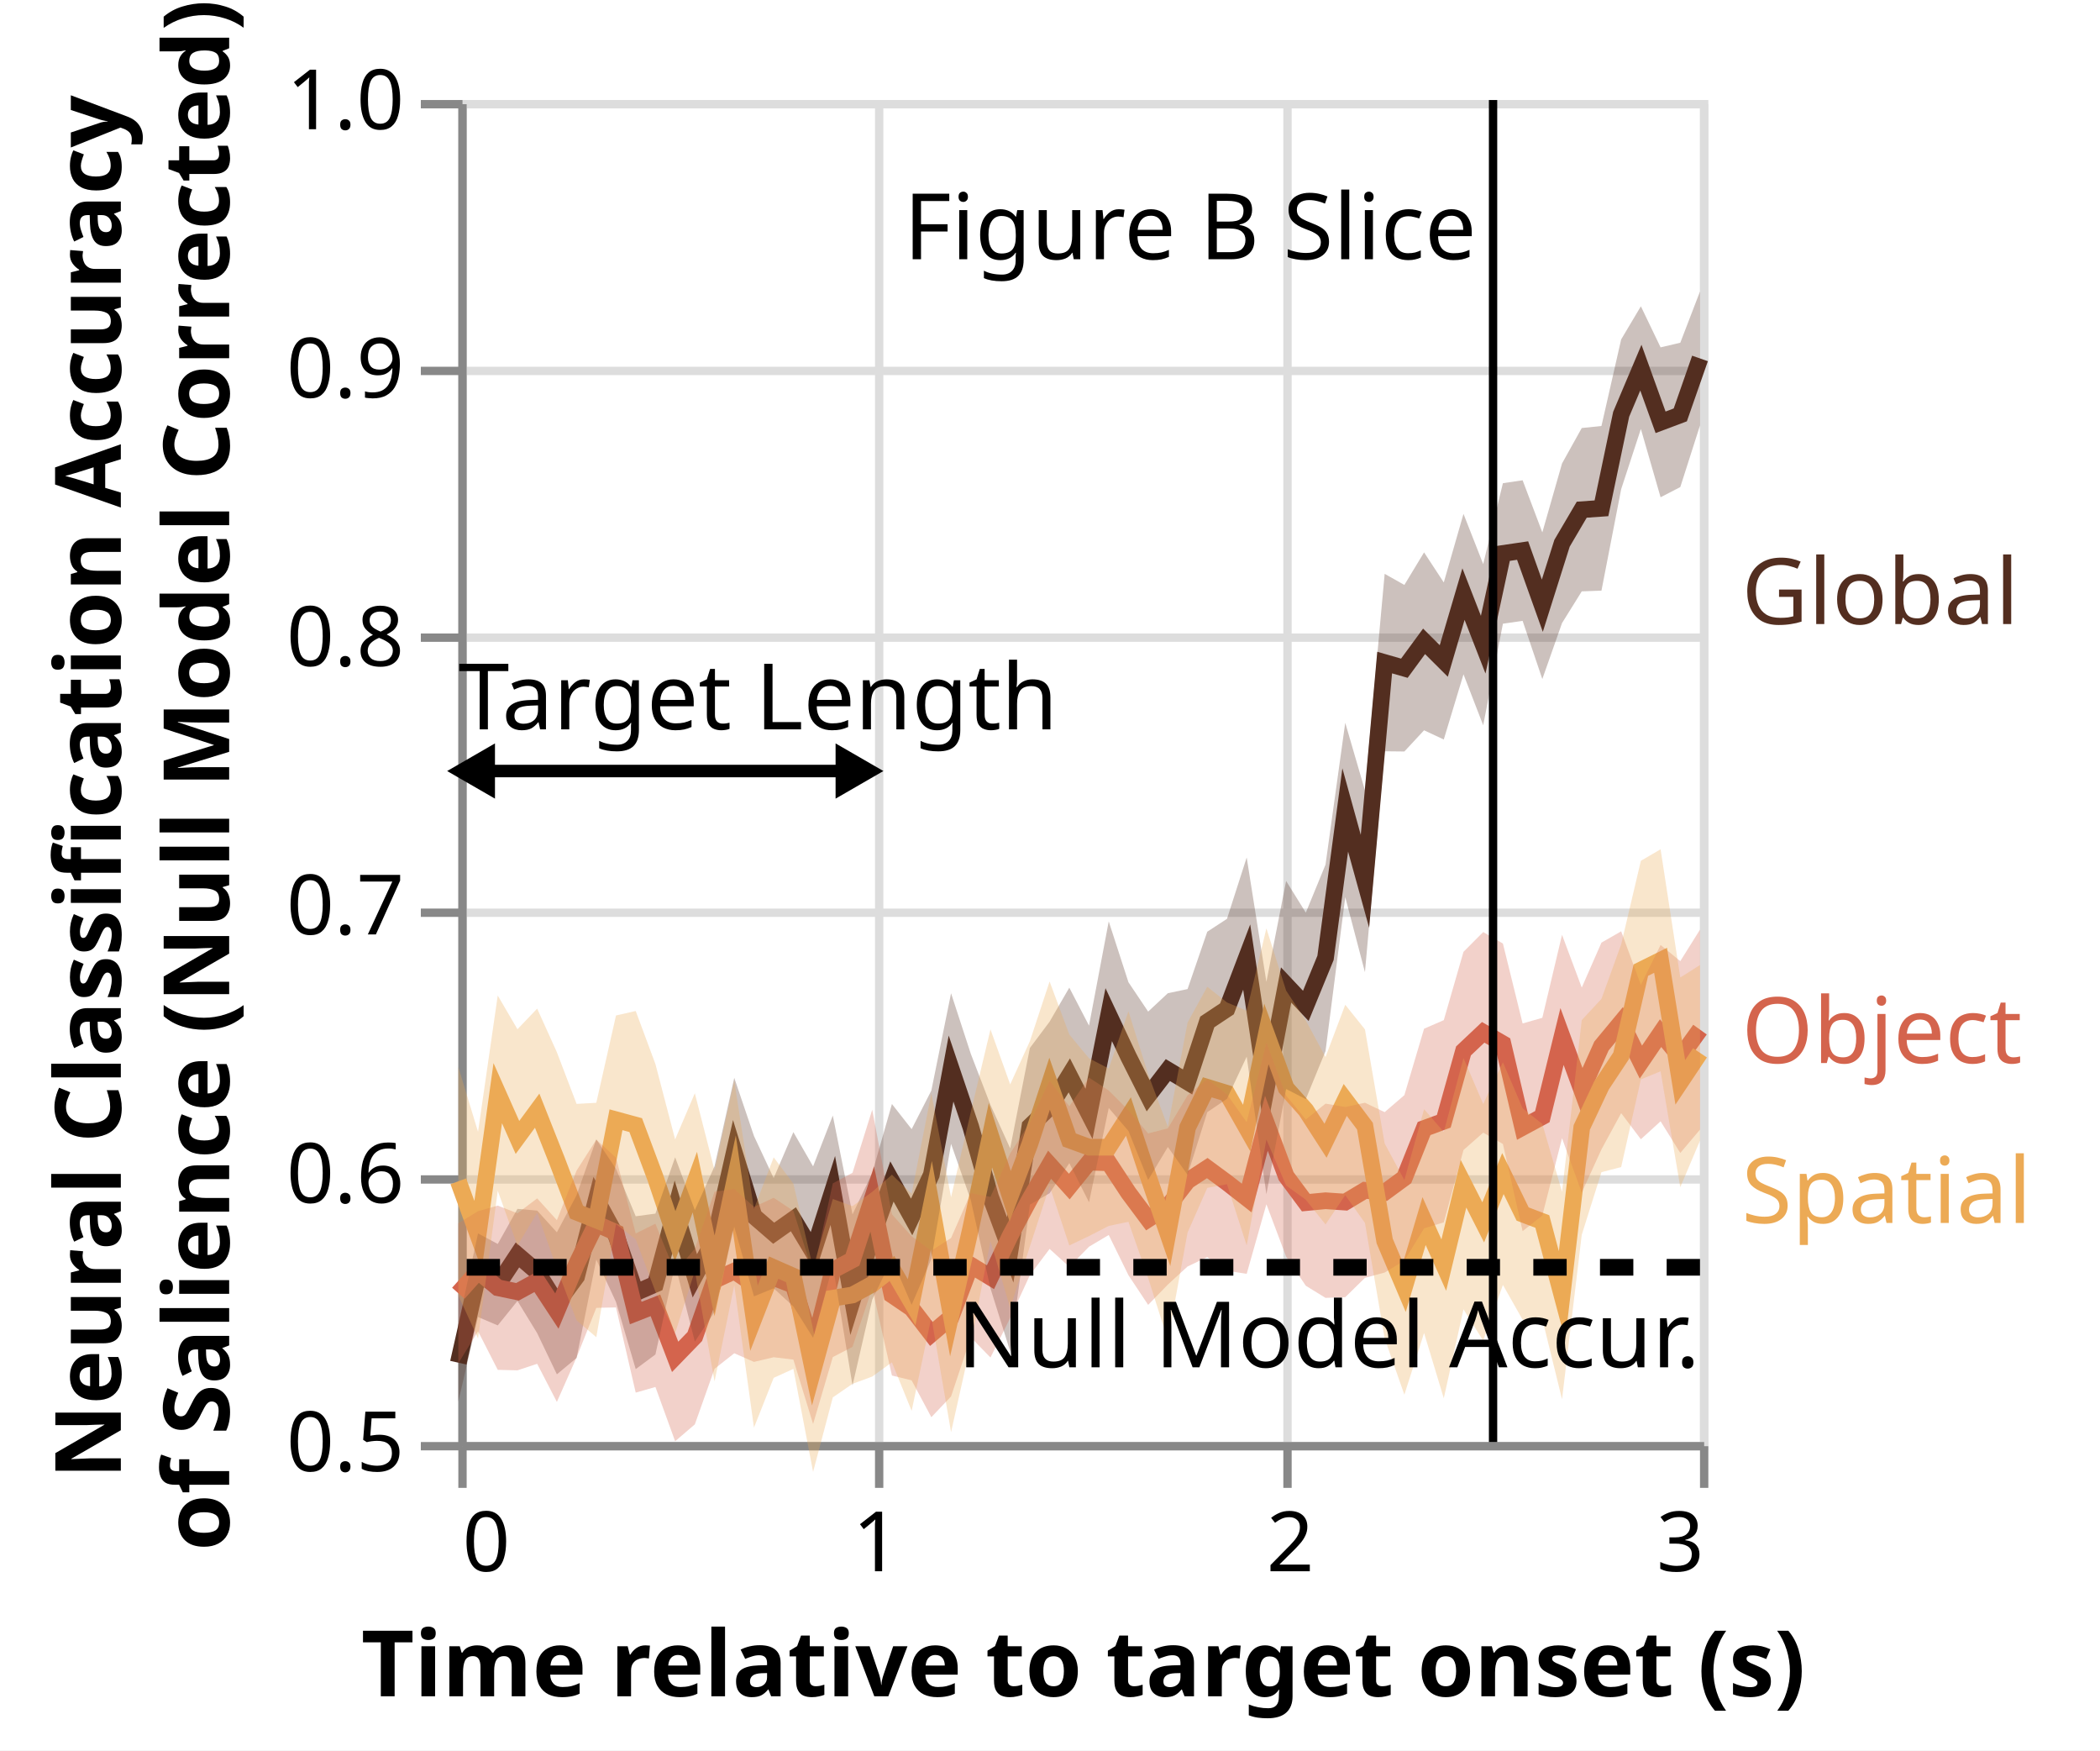
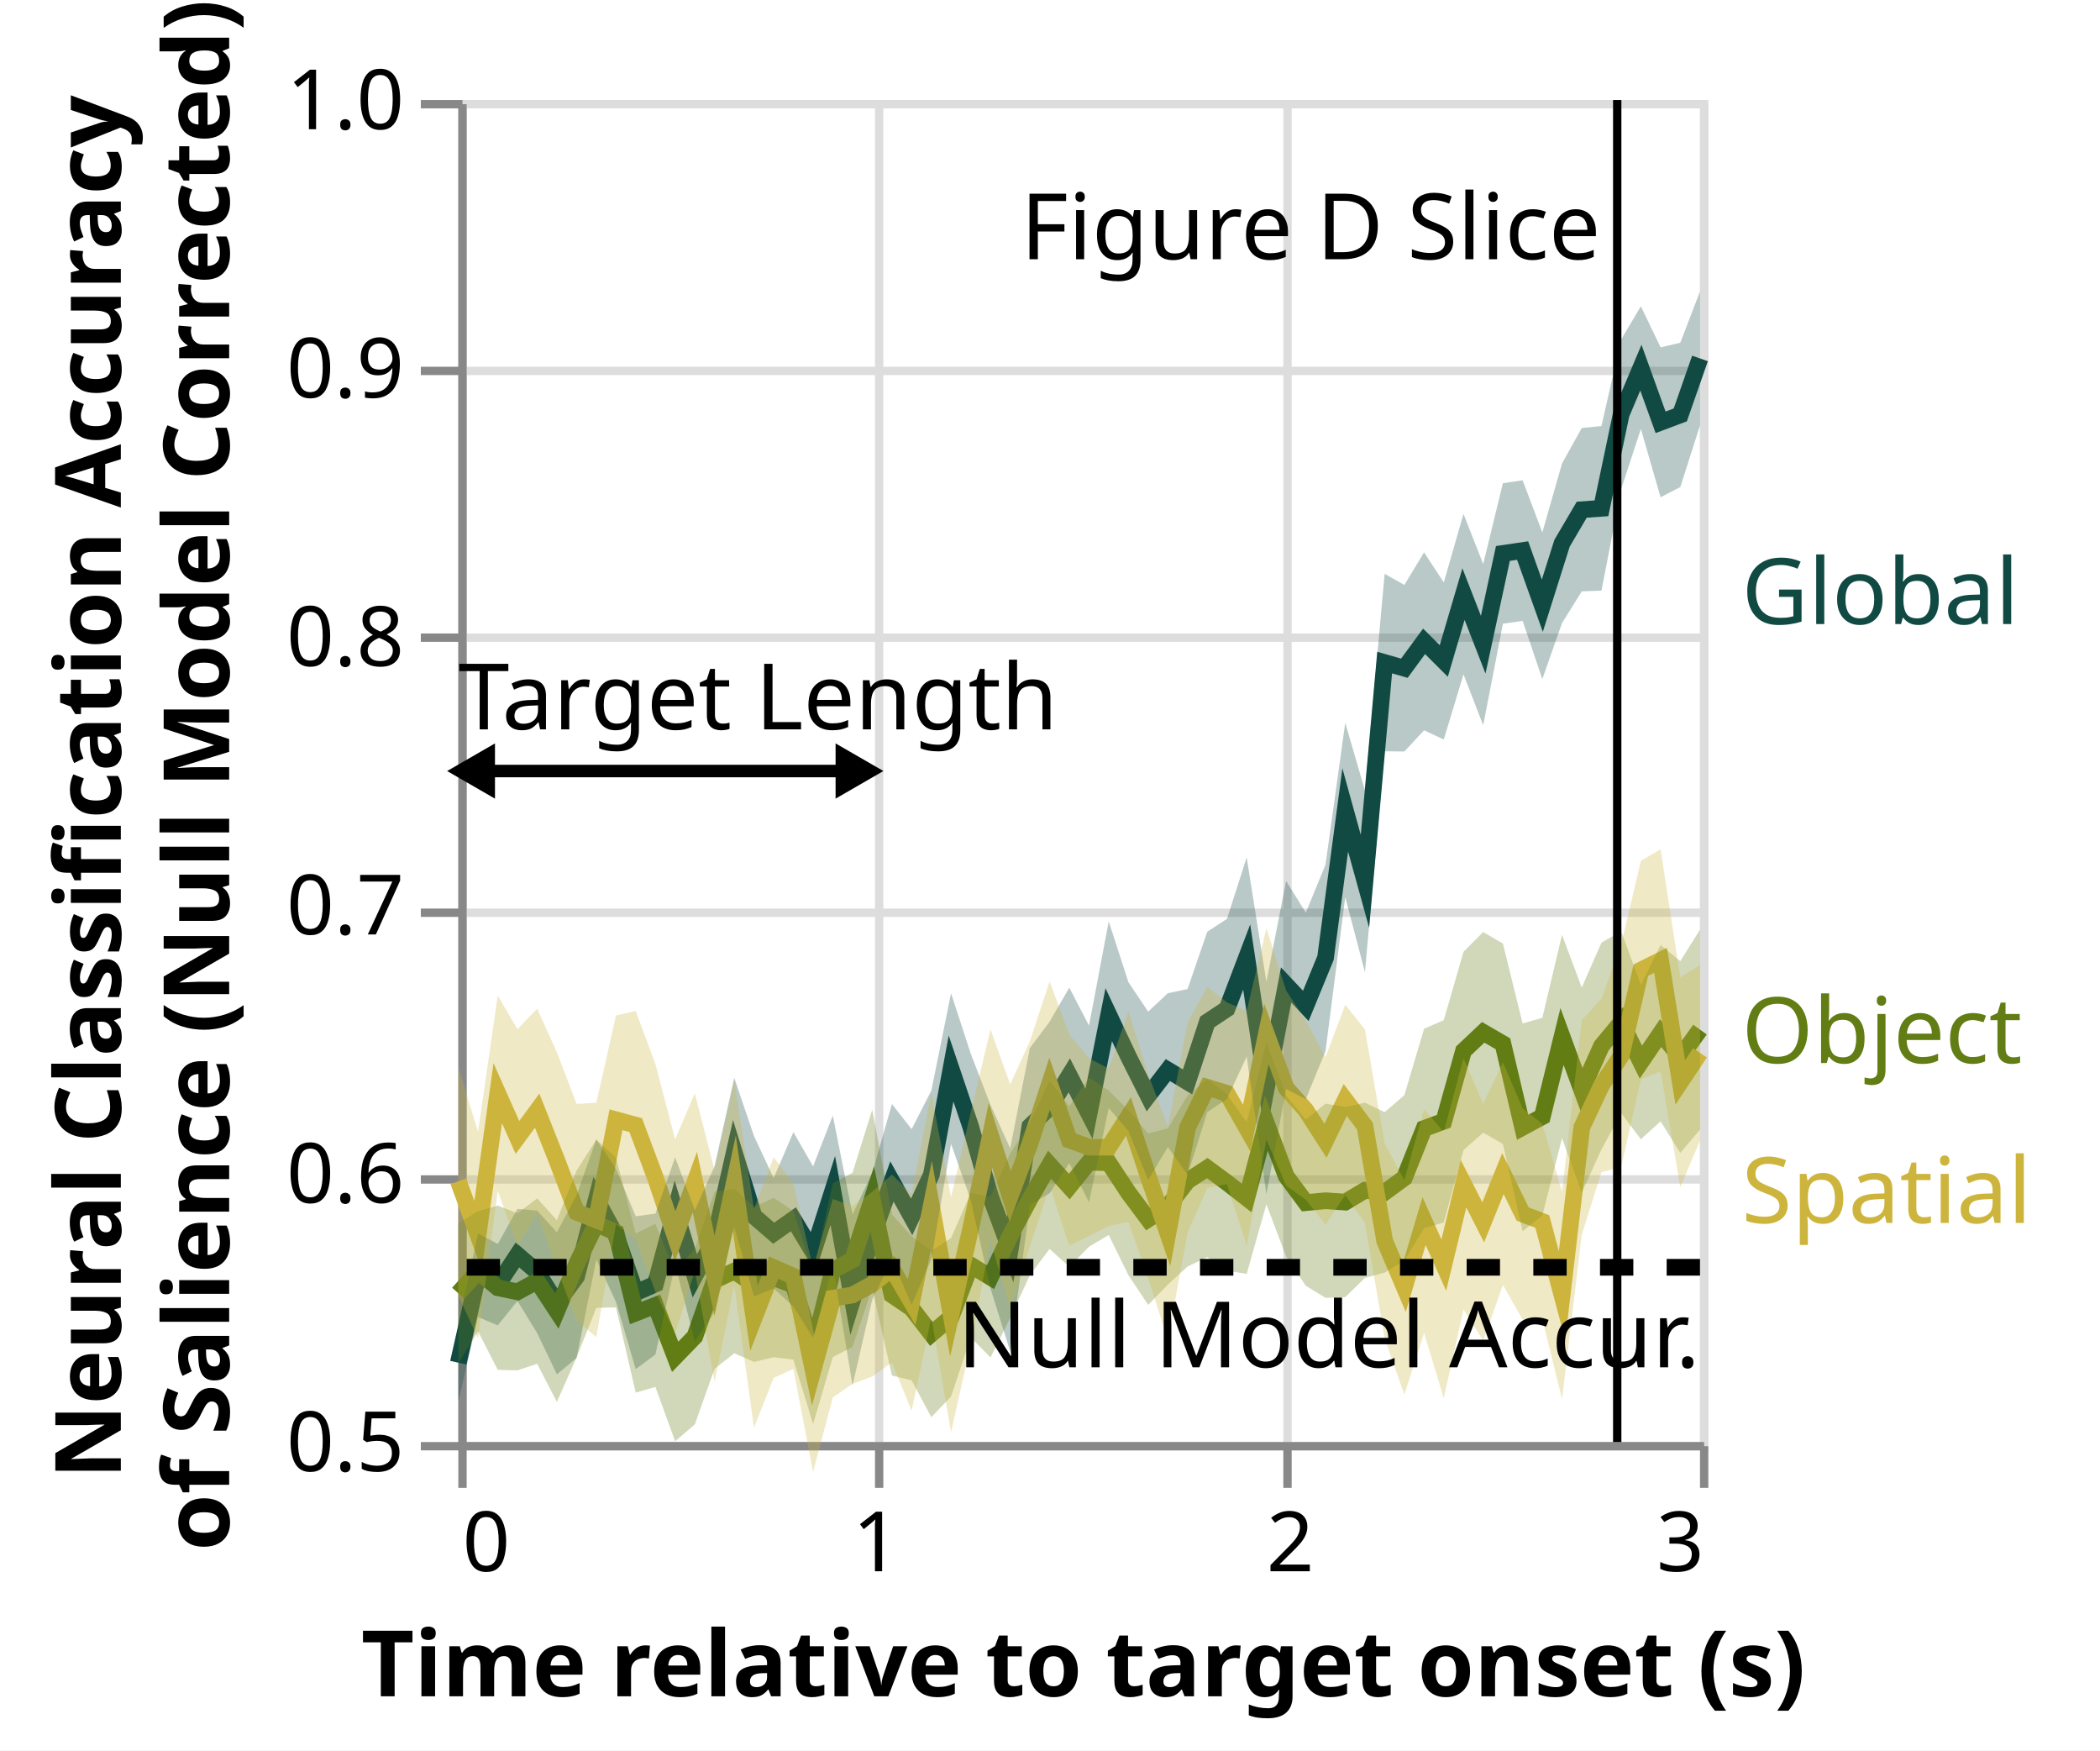
<svg xmlns="http://www.w3.org/2000/svg" class="marks" width="252" height="210" viewBox="0 0 252 210" version="1.1">
  <rect width="252" height="210" fill="white" />
  <g fill="none" stroke-miterlimit="10" transform="translate(55,12)">
    <g class="mark-group role-frame root" role="graphics-object" aria-roledescription="group mark container">
      <g transform="translate(0,0)">
        <path class="background" aria-hidden="true" d="M0.5,0.5h149v161h-149Z" stroke="#ddd" />
        <g>
          <g class="mark-group role-axis" aria-hidden="true">
            <g transform="translate(0.5,161.5)">
              <path class="background" aria-hidden="true" d="M0,0h0v0h0Z" pointer-events="none" />
              <g>
                <g class="mark-rule role-axis-grid" pointer-events="none">
                  <line transform="translate(0,-161)" x2="0" y2="161" stroke="#ddd" stroke-width="1" opacity="1" />
                  <line transform="translate(50,-161)" x2="0" y2="161" stroke="#ddd" stroke-width="1" opacity="1" />
                  <line transform="translate(99,-161)" x2="0" y2="161" stroke="#ddd" stroke-width="1" opacity="1" />
                  <line transform="translate(149,-161)" x2="0" y2="161" stroke="#ddd" stroke-width="1" opacity="1" />
                </g>
              </g>
              <path class="foreground" aria-hidden="true" d="" pointer-events="none" display="none" />
            </g>
          </g>
          <g class="mark-group role-axis" aria-hidden="true">
            <g transform="translate(0.5,0.5)">
              <path class="background" aria-hidden="true" d="M0,0h0v0h0Z" pointer-events="none" />
              <g>
                <g class="mark-rule role-axis-grid" pointer-events="none">
                  <line transform="translate(0,161)" x2="149" y2="0" stroke="#ddd" stroke-width="1" opacity="1" />
                  <line transform="translate(0,129)" x2="149" y2="0" stroke="#ddd" stroke-width="1" opacity="1" />
                  <line transform="translate(0,97)" x2="149" y2="0" stroke="#ddd" stroke-width="1" opacity="1" />
                  <line transform="translate(0,64)" x2="149" y2="0" stroke="#ddd" stroke-width="1" opacity="1" />
                  <line transform="translate(0,32)" x2="149" y2="0" stroke="#ddd" stroke-width="1" opacity="1" />
                  <line transform="translate(0,0)" x2="149" y2="0" stroke="#ddd" stroke-width="1" opacity="1" />
                </g>
              </g>
              <path class="foreground" aria-hidden="true" d="" pointer-events="none" display="none" />
            </g>
          </g>
          <g class="mark-group role-axis" role="graphics-symbol" aria-roledescription="axis" aria-label="X-axis titled 'Time relative to target onset (s)' for a linear scale with values from 0.0 to 3.0">
            <g transform="translate(0.5,161.5)">
              <path class="background" aria-hidden="true" d="M0,0h0v0h0Z" pointer-events="none" />
              <g>
                <g class="mark-rule role-axis-tick" pointer-events="none">
                  <line transform="translate(0,0)" x2="0" y2="5" stroke="#888" stroke-width="1" opacity="1" />
                  <line transform="translate(50,0)" x2="0" y2="5" stroke="#888" stroke-width="1" opacity="1" />
                  <line transform="translate(99,0)" x2="0" y2="5" stroke="#888" stroke-width="1" opacity="1" />
                  <line transform="translate(149,0)" x2="0" y2="5" stroke="#888" stroke-width="1" opacity="1" />
                </g>
                <g class="mark-text role-axis-label" pointer-events="none">
                  <text text-anchor="start" transform="translate(0,15)" font-family="sans-serif" font-size="10px" fill="#000" opacity="1">0</text>
                  <text text-anchor="middle" transform="translate(49.66667,15)" font-family="sans-serif" font-size="10px" fill="#000" opacity="1">1</text>
                  <text text-anchor="middle" transform="translate(99.33333,15)" font-family="sans-serif" font-size="10px" fill="#000" opacity="1">2</text>
                  <text text-anchor="end" transform="translate(149,15)" font-family="sans-serif" font-size="10px" fill="#000" opacity="1">3</text>
                </g>
                <g class="mark-rule role-axis-domain" pointer-events="none">
                  <line transform="translate(0,0)" x2="149" y2="0" stroke="#888" stroke-width="1" opacity="1" />
                </g>
                <g class="mark-text role-axis-title" pointer-events="none">
                  <text text-anchor="middle" transform="translate(74.5,30)" font-family="sans-serif" font-size="11px" font-weight="bold" fill="#000" opacity="1">Time relative to target onset (s)</text>
                </g>
              </g>
              <path class="foreground" aria-hidden="true" d="" pointer-events="none" display="none" />
            </g>
          </g>
          <g class="mark-group role-axis" role="graphics-symbol" aria-roledescription="axis" aria-label="Y-axis titled 'Neural Classification Accuracy of Salience (Null Model Corrected)' for a linear scale with values from 0.5 to 1.0">
            <g transform="translate(0.5,0.5)">
              <path class="background" aria-hidden="true" d="M0,0h0v0h0Z" pointer-events="none" />
              <g>
                <g class="mark-rule role-axis-tick" pointer-events="none">
                  <line transform="translate(0,161)" x2="-5" y2="0" stroke="#888" stroke-width="1" opacity="1" />
                  <line transform="translate(0,129)" x2="-5" y2="0" stroke="#888" stroke-width="1" opacity="1" />
                  <line transform="translate(0,97)" x2="-5" y2="0" stroke="#888" stroke-width="1" opacity="1" />
                  <line transform="translate(0,64)" x2="-5" y2="0" stroke="#888" stroke-width="1" opacity="1" />
                  <line transform="translate(0,32)" x2="-5" y2="0" stroke="#888" stroke-width="1" opacity="1" />
                  <line transform="translate(0,0)" x2="-5" y2="0" stroke="#888" stroke-width="1" opacity="1" />
                </g>
                <g class="mark-text role-axis-label" pointer-events="none">
                  <text text-anchor="end" transform="translate(-7,164)" font-family="sans-serif" font-size="10px" fill="#000" opacity="1">0.5</text>
                  <text text-anchor="end" transform="translate(-7,131.8)" font-family="sans-serif" font-size="10px" fill="#000" opacity="1">0.6</text>
                  <text text-anchor="end" transform="translate(-7,99.6)" font-family="sans-serif" font-size="10px" fill="#000" opacity="1">0.7</text>
                  <text text-anchor="end" transform="translate(-7,67.4)" font-family="sans-serif" font-size="10px" fill="#000" opacity="1">0.8</text>
                  <text text-anchor="end" transform="translate(-7,35.2)" font-family="sans-serif" font-size="10px" fill="#000" opacity="1">0.9</text>
                  <text text-anchor="end" transform="translate(-7,3)" font-family="sans-serif" font-size="10px" fill="#000" opacity="1">1.0</text>
                </g>
                <g class="mark-rule role-axis-domain" pointer-events="none">
                  <line transform="translate(0,161)" x2="0" y2="-161" stroke="#888" stroke-width="1" opacity="1" />
                </g>
                <g class="mark-text role-axis-title" pointer-events="none">
                  <text text-anchor="middle" transform="translate(-39,80.5) rotate(-90) translate(0,-2)" font-family="sans-serif" font-size="11px" font-weight="bold" fill="#000" opacity="1">
                    <tspan>Neural Classification Accuracy</tspan>
                    <tspan x="0" dy="13">of Salience (Null Model Corrected)</tspan>
                  </text>
                </g>
              </g>
              <path class="foreground" aria-hidden="true" d="" pointer-events="none" display="none" />
            </g>
          </g>
          <g class="mark-group role-scope layer_0_layer_0_pathgroup" role="graphics-object" aria-roledescription="group mark container">
            <g transform="translate(0,0)">
              <path class="background" aria-hidden="true" d="M0,0h149v161h-149Z" />
              <g>
                <g class="mark-line role-mark layer_0_layer_0_marks" role="graphics-object" aria-roledescription="line mark container">
-                   <path aria-label="condition: global; Time relative to target onset (s): 0; Neural Classification Accuracy, of Salience (Null Model Corrected): 0.529560596248" role="graphics-symbol" aria-roledescription="line mark" d="M0,151.481L2.365,140.99L4.73,142.124L7.095,138.553L9.46,140.587L11.825,144.361L14.19,141.152L16.556,131.898L18.921,136.216L21.286,143.084L23.651,142.048L26.016,133.261L28.381,141.063L30.746,136.656L33.111,126.239L35.476,133.904L37.841,135.949L40.206,134.276L42.571,138.215L44.937,130.821L47.302,143.953L49.667,136.326L52.032,129.743L54.397,134.001L56.762,128.937L59.127,116.194L61.492,123.188L63.857,131.564L66.222,137.944L68.587,123.122L70.952,120.862L73.317,117.013L75.683,121.638L78.048,109.73L80.413,114.76L82.778,119.46L85.143,116.377L87.508,117.8L89.873,110.6L92.238,109.029L94.603,102.82L96.968,118.533L99.333,106.166L101.698,108.678L104.063,102.913L106.429,85.17L108.794,93.729L111.159,67.487L113.524,68.166L115.889,64.941L118.254,67.298L120.619,59.273L122.984,65.344L125.349,54.398L127.714,54.05L130.079,60.667L132.444,53.175L134.81,49.148L137.175,48.982L139.54,37.702L141.905,32.104L144.27,38.664L146.635,37.775L149,31.002" stroke="#532E20" stroke-width="2" />
+                   <path aria-label="condition: global; Time relative to target onset (s): 0; Neural Classification Accuracy, of Salience (Null Model Corrected): 0.529560596248" role="graphics-symbol" aria-roledescription="line mark" d="M0,151.481L2.365,140.99L4.73,142.124L7.095,138.553L9.46,140.587L11.825,144.361L14.19,141.152L16.556,131.898L18.921,136.216L21.286,143.084L23.651,142.048L26.016,133.261L28.381,141.063L30.746,136.656L33.111,126.239L35.476,133.904L37.841,135.949L40.206,134.276L42.571,138.215L44.937,130.821L47.302,143.953L49.667,136.326L52.032,129.743L54.397,134.001L56.762,128.937L59.127,116.194L61.492,123.188L63.857,131.564L66.222,137.944L68.587,123.122L70.952,120.862L73.317,117.013L75.683,121.638L78.048,109.73L80.413,114.76L82.778,119.46L85.143,116.377L87.508,117.8L89.873,110.6L92.238,109.029L94.603,102.82L96.968,118.533L99.333,106.166L101.698,108.678L104.063,102.913L106.429,85.17L108.794,93.729L111.159,67.487L113.524,68.166L115.889,64.941L118.254,67.298L120.619,59.273L122.984,65.344L125.349,54.398L127.714,54.05L130.079,60.667L132.444,53.175L134.81,49.148L137.175,48.982L139.54,37.702L141.905,32.104L144.27,38.664L146.635,37.775L149,31.002" stroke="#114A43" stroke-width="2" />
                </g>
              </g>
              <path class="foreground" aria-hidden="true" d="" display="none" />
            </g>
            <g transform="translate(0,0)">
              <path class="background" aria-hidden="true" d="M0,0h149v161h-149Z" />
              <g>
                <g class="mark-line role-mark layer_0_layer_0_marks" role="graphics-object" aria-roledescription="line mark container">
-                   <path aria-label="condition: object; Time relative to target onset (s): 0; Neural Classification Accuracy, of Salience (Null Model Corrected): 0.555423064964" role="graphics-symbol" aria-roledescription="line mark" d="M0,143.154L2.365,140.507L4.73,142.488L7.095,142.979L9.46,141.692L11.825,145.288L14.19,139.641L16.556,134.814L18.921,135.874L21.286,145.525L23.651,144.602L26.016,150.78L28.381,148.342L30.746,141.593L33.111,140.491L35.476,142.089L37.841,141.262L40.206,142.19L42.571,149.804L44.937,140.39L47.302,139.14L49.667,131.838L52.032,143.353L54.397,144.958L56.762,148.03L59.127,146.028L61.492,139.787L63.857,141.224L66.222,136.244L68.587,131.831L70.952,127.733L73.317,130.351L75.683,127.425L78.048,127.495L80.413,131.09L82.778,134.261L85.143,132.738L87.508,129.68L89.873,128.134L92.238,129.877L94.603,131.723L96.968,122.763L99.333,129.097L101.698,132.28L104.063,132.054L106.429,132.216L108.794,130.8L111.159,131.044L113.524,129.309L115.889,123.388L118.254,122.518L120.619,114.079L122.984,111.849L125.349,113.219L127.714,123.242L130.079,121.965L132.444,112.35L134.81,118.777L137.175,113.489L139.54,110.636L141.905,115.42L144.27,111.946L146.635,114.814L149,111.523" stroke="#D4644D" stroke-width="2" />
+                   <path aria-label="condition: object; Time relative to target onset (s): 0; Neural Classification Accuracy, of Salience (Null Model Corrected): 0.555423064964" role="graphics-symbol" aria-roledescription="line mark" d="M0,143.154L2.365,140.507L4.73,142.488L7.095,142.979L9.46,141.692L11.825,145.288L14.19,139.641L16.556,134.814L18.921,135.874L21.286,145.525L23.651,144.602L26.016,150.78L28.381,148.342L30.746,141.593L33.111,140.491L35.476,142.089L37.841,141.262L40.206,142.19L42.571,149.804L44.937,140.39L47.302,139.14L49.667,131.838L52.032,143.353L54.397,144.958L56.762,148.03L59.127,146.028L61.492,139.787L63.857,141.224L66.222,136.244L68.587,131.831L70.952,127.733L73.317,130.351L75.683,127.425L78.048,127.495L80.413,131.09L82.778,134.261L85.143,132.738L87.508,129.68L89.873,128.134L92.238,129.877L94.603,131.723L96.968,122.763L99.333,129.097L101.698,132.28L104.063,132.054L106.429,132.216L108.794,130.8L111.159,131.044L113.524,129.309L115.889,123.388L118.254,122.518L120.619,114.079L122.984,111.849L125.349,113.219L127.714,123.242L130.079,121.965L132.444,112.35L134.81,118.777L137.175,113.489L139.54,110.636L141.905,115.42L144.27,111.946L146.635,114.814L149,111.523" stroke="#617D14" stroke-width="2" />
                </g>
              </g>
              <path class="foreground" aria-hidden="true" d="" display="none" />
            </g>
            <g transform="translate(0,0)">
              <path class="background" aria-hidden="true" d="M0,0h149v161h-149Z" />
              <g>
                <g class="mark-line role-mark layer_0_layer_0_marks" role="graphics-object" aria-roledescription="line mark container">
-                   <path aria-label="condition: spatial; Time relative to target onset (s): 0; Neural Classification Accuracy, of Salience (Null Model Corrected): 0.597144091171" role="graphics-symbol" aria-roledescription="line mark" d="M0,129.72L2.365,136.176L4.73,119.144L7.095,124.461L9.46,121.245L11.825,127.209L14.19,133.42L16.556,134.362L18.921,122.337L21.286,122.981L23.651,129.306L26.016,136.318L28.381,129.816L30.746,141.065L33.111,129.91L35.476,146.158L37.841,140.074L40.206,141.112L42.571,152.365L44.937,143.744L47.302,143.357L49.667,142.067L52.032,140.183L54.397,144.232L56.762,132.599L59.127,145.721L61.492,135.334L63.857,124.19L66.222,131.513L68.587,125.225L70.952,118.012L73.317,124.763L75.683,125.627L78.048,125.635L80.413,121.948L82.778,129.094L85.143,135.98L87.508,123.271L89.873,118.444L92.238,119.167L94.603,123.338L96.968,112.043L99.333,118.531L101.698,121.182L104.063,124.852L106.429,119.958L108.794,123.105L111.159,136.879L113.524,142.447L115.889,134.494L118.254,139.775L120.619,130.007L122.984,134.646L125.349,128.795L127.714,133.645L130.079,134.546L132.444,143.423L134.81,123.261L137.175,118.23L139.54,114.658L141.905,104.383L144.27,103.207L146.635,117.849L149,114.31" stroke="#ECAA55" stroke-width="2" />
+                   <path aria-label="condition: spatial; Time relative to target onset (s): 0; Neural Classification Accuracy, of Salience (Null Model Corrected): 0.597144091171" role="graphics-symbol" aria-roledescription="line mark" d="M0,129.72L2.365,136.176L4.73,119.144L7.095,124.461L9.46,121.245L11.825,127.209L14.19,133.42L16.556,134.362L18.921,122.337L21.286,122.981L23.651,129.306L26.016,136.318L28.381,129.816L30.746,141.065L33.111,129.91L35.476,146.158L37.841,140.074L40.206,141.112L42.571,152.365L44.937,143.744L47.302,143.357L49.667,142.067L52.032,140.183L54.397,144.232L56.762,132.599L59.127,145.721L61.492,135.334L63.857,124.19L66.222,131.513L68.587,125.225L70.952,118.012L73.317,124.763L75.683,125.627L78.048,125.635L80.413,121.948L82.778,129.094L85.143,135.98L87.508,123.271L89.873,118.444L92.238,119.167L94.603,123.338L96.968,112.043L99.333,118.531L101.698,121.182L104.063,124.852L106.429,119.958L108.794,123.105L111.159,136.879L113.524,142.447L115.889,134.494L118.254,139.775L120.619,130.007L122.984,134.646L125.349,128.795L127.714,133.645L130.079,134.546L132.444,143.423L134.81,123.261L137.175,118.23L139.54,114.658L141.905,104.383L144.27,103.207L146.635,117.849L149,114.31" stroke="#CDB53D" stroke-width="2" />
                </g>
              </g>
              <path class="foreground" aria-hidden="true" d="" display="none" />
            </g>
          </g>
          <g class="mark-group role-scope layer_0_layer_1_layer_0_pathgroup" role="graphics-object" aria-roledescription="group mark container">
            <g transform="translate(0,0)">
              <path class="background" aria-hidden="true" d="M0,0h149v161h-149Z" />
              <g>
                <g class="mark-area role-mark layer_0_layer_1_layer_0_marks" role="graphics-object" aria-roledescription="area mark container">
-                   <path aria-label="Neural Classification Accuracy, of Salience (Null Model Corrected): 0.515130003022; upper_meancor: 0.543991189475; condition: global; winstart: 0; Mean of meancor: 0.529560596248; Mean + stderr of meancor: 0.543991189475; Mean - stderr of meancor: 0.515130003022" role="graphics-symbol" aria-roledescription="errorband" d="M0,156.128L2.365,146.001L4.73,147.008L7.095,144.076L9.46,147.936L11.825,152.877L14.19,150.91L16.556,139.107L18.921,144.2L21.286,152.253L23.651,150.497L26.016,139.682L28.381,148.948L30.746,145.399L33.111,135.169L35.476,143.523L37.841,142.558L40.206,144.73L42.571,148.498L44.937,139.807L47.302,154.212L49.667,143.918L52.032,139.037L54.397,144.537L56.762,139.042L59.127,125.227L61.492,131.961L63.857,142.568L66.222,150.123L68.587,132.519L70.952,131.153L73.317,127.537L75.683,132.229L78.048,120.922L80.413,123.682L82.778,129.558L85.143,125.599L87.508,128.942L89.873,121.423L92.238,119.825L94.603,114.768L96.968,131.27L99.333,118.646L101.698,119.864L104.063,114.096L106.429,95.625L108.794,104.631L111.159,78.131L113.524,78.156L115.889,75.611L118.254,76.719L120.619,68.896L122.984,75.013L125.349,62.827L127.714,62.481L130.079,69.462L132.444,62.748L134.81,58.945L137.175,58.858L139.54,46.685L141.905,39.462L144.27,47.655L146.635,46.434L149,39.038L149,22.967L146.635,29.117L144.27,29.672L141.905,24.747L139.54,28.72L137.175,39.106L134.81,39.351L132.444,43.603L130.079,51.873L127.714,45.619L125.349,45.969L122.984,55.675L120.619,49.65L118.254,57.876L115.889,54.271L113.524,58.175L111.159,56.842L108.794,82.828L106.429,74.714L104.063,91.731L101.698,97.492L99.333,93.687L96.968,105.796L94.603,90.871L92.238,98.233L89.873,99.778L87.508,106.658L85.143,107.155L82.778,109.362L80.413,105.838L78.048,98.538L75.683,111.046L73.317,106.49L70.952,110.571L68.587,113.725L66.222,125.764L63.857,120.559L61.492,114.414L59.127,107.161L56.762,118.833L54.397,123.465L52.032,120.449L49.667,128.733L47.302,133.693L44.937,121.834L42.571,127.931L40.206,123.822L37.841,129.339L35.476,124.286L33.111,117.31L30.746,127.913L28.381,133.178L26.016,126.841L23.651,133.599L21.286,133.915L18.921,128.231L16.556,124.688L14.19,131.394L11.825,135.845L9.46,133.238L7.095,133.029L4.73,137.239L2.365,135.978L0,146.835Z" fill="#532E20" opacity="0.3" />
+                   <path aria-label="Neural Classification Accuracy, of Salience (Null Model Corrected): 0.515130003022; upper_meancor: 0.543991189475; condition: global; winstart: 0; Mean of meancor: 0.529560596248; Mean + stderr of meancor: 0.543991189475; Mean - stderr of meancor: 0.515130003022" role="graphics-symbol" aria-roledescription="errorband" d="M0,156.128L2.365,146.001L4.73,147.008L7.095,144.076L9.46,147.936L11.825,152.877L14.19,150.91L16.556,139.107L18.921,144.2L21.286,152.253L23.651,150.497L26.016,139.682L28.381,148.948L30.746,145.399L33.111,135.169L35.476,143.523L37.841,142.558L40.206,144.73L42.571,148.498L44.937,139.807L47.302,154.212L49.667,143.918L52.032,139.037L54.397,144.537L56.762,139.042L59.127,125.227L61.492,131.961L63.857,142.568L66.222,150.123L68.587,132.519L70.952,131.153L73.317,127.537L75.683,132.229L78.048,120.922L80.413,123.682L82.778,129.558L85.143,125.599L87.508,128.942L89.873,121.423L92.238,119.825L94.603,114.768L96.968,131.27L99.333,118.646L101.698,119.864L104.063,114.096L106.429,95.625L108.794,104.631L111.159,78.131L113.524,78.156L115.889,75.611L118.254,76.719L120.619,68.896L122.984,75.013L125.349,62.827L127.714,62.481L130.079,69.462L132.444,62.748L134.81,58.945L137.175,58.858L139.54,46.685L141.905,39.462L144.27,47.655L146.635,46.434L149,39.038L149,22.967L146.635,29.117L144.27,29.672L141.905,24.747L139.54,28.72L137.175,39.106L134.81,39.351L132.444,43.603L130.079,51.873L127.714,45.619L125.349,45.969L122.984,55.675L120.619,49.65L118.254,57.876L115.889,54.271L113.524,58.175L111.159,56.842L108.794,82.828L106.429,74.714L104.063,91.731L101.698,97.492L99.333,93.687L96.968,105.796L94.603,90.871L92.238,98.233L89.873,99.778L87.508,106.658L85.143,107.155L82.778,109.362L80.413,105.838L78.048,98.538L75.683,111.046L73.317,106.49L70.952,110.571L68.587,113.725L66.222,125.764L63.857,120.559L61.492,114.414L59.127,107.161L56.762,118.833L54.397,123.465L52.032,120.449L49.667,128.733L47.302,133.693L44.937,121.834L42.571,127.931L40.206,123.822L37.841,129.339L35.476,124.286L33.111,117.31L30.746,127.913L28.381,133.178L26.016,126.841L23.651,133.599L21.286,133.915L18.921,128.231L16.556,124.688L14.19,131.394L11.825,135.845L9.46,133.238L7.095,133.029L4.73,137.239L2.365,135.978L0,146.835Z" fill="#114A43" opacity="0.3" />
                </g>
              </g>
              <path class="foreground" aria-hidden="true" d="" display="none" />
            </g>
            <g transform="translate(0,0)">
              <path class="background" aria-hidden="true" d="M0,0h149v161h-149Z" />
              <g>
                <g class="mark-area role-mark layer_0_layer_1_layer_0_marks" role="graphics-object" aria-roledescription="area mark container">
-                   <path aria-label="Neural Classification Accuracy, of Salience (Null Model Corrected): 0.529352499072; upper_meancor: 0.581493630857; condition: object; winstart: 0; Mean of meancor: 0.555423064964; Mean + stderr of meancor: 0.581493630857; Mean - stderr of meancor: 0.529352499072" role="graphics-symbol" aria-roledescription="errorband" d="M0,151.548L2.365,147.706L4.73,152.34L7.095,152.398L9.46,151.615L11.825,156.19L14.19,150.848L16.556,144.901L18.921,144.854L21.286,155.072L23.651,154.395L26.016,160.909L28.381,158.879L30.746,152.215L33.111,150.351L35.476,151.386L37.841,150.827L40.206,151.111L42.571,158.837L44.937,150.806L47.302,149.583L49.667,142.54L52.032,153.022L54.397,153.6L56.762,158.019L59.127,155.528L61.492,148.437L63.857,150.858L66.222,146.117L68.587,140.976L70.952,137.831L73.317,139.981L75.683,137.566L78.048,136.162L80.413,140.984L82.778,144.545L85.143,142.108L87.508,139.939L89.873,138.815L92.238,140.455L94.603,140.819L96.968,132.471L99.333,138.751L101.698,142.252L104.063,143.705L106.429,143.624L108.794,141.304L111.159,140.667L113.524,139.232L115.889,135.363L118.254,134.647L120.619,125.968L122.984,123.882L125.349,125.242L127.714,135.7L130.079,133.825L132.444,124.549L134.81,131.075L137.175,125.892L139.54,121.541L141.905,124.677L144.27,122.522L146.635,126.32L149,123.517L149,99.529L146.635,103.307L144.27,101.369L141.905,106.163L139.54,99.731L137.175,101.086L134.81,106.478L132.444,100.151L130.079,110.105L127.714,110.785L125.349,101.196L122.984,99.816L120.619,102.191L118.254,110.388L115.889,111.413L113.524,119.387L111.159,121.422L108.794,120.296L106.429,120.809L104.063,120.403L101.698,122.309L99.333,119.443L96.968,113.054L94.603,122.628L92.238,119.299L89.873,117.454L87.508,119.42L85.143,123.368L82.778,123.976L80.413,121.197L78.048,118.829L75.683,117.283L73.317,120.721L70.952,117.634L68.587,122.686L66.222,126.371L63.857,131.59L61.492,131.137L59.127,136.528L56.762,138.041L54.397,136.315L52.032,133.684L49.667,121.136L47.302,128.696L44.937,129.973L42.571,140.771L40.206,133.269L37.841,131.697L35.476,132.792L33.111,130.63L30.746,130.971L28.381,137.805L26.016,140.652L23.651,134.809L21.286,135.978L18.921,126.894L16.556,124.728L14.19,128.435L11.825,134.386L9.46,131.769L7.095,133.56L4.73,132.637L2.365,133.307L0,134.759Z" fill="#D4644D" opacity="0.3" />
+                   <path aria-label="Neural Classification Accuracy, of Salience (Null Model Corrected): 0.529352499072; upper_meancor: 0.581493630857; condition: object; winstart: 0; Mean of meancor: 0.555423064964; Mean + stderr of meancor: 0.581493630857; Mean - stderr of meancor: 0.529352499072" role="graphics-symbol" aria-roledescription="errorband" d="M0,151.548L2.365,147.706L4.73,152.34L7.095,152.398L9.46,151.615L11.825,156.19L14.19,150.848L16.556,144.901L18.921,144.854L21.286,155.072L23.651,154.395L26.016,160.909L28.381,158.879L30.746,152.215L33.111,150.351L35.476,151.386L37.841,150.827L40.206,151.111L42.571,158.837L44.937,150.806L47.302,149.583L49.667,142.54L52.032,153.022L54.397,153.6L56.762,158.019L59.127,155.528L61.492,148.437L63.857,150.858L66.222,146.117L68.587,140.976L70.952,137.831L73.317,139.981L75.683,137.566L78.048,136.162L80.413,140.984L82.778,144.545L85.143,142.108L87.508,139.939L89.873,138.815L92.238,140.455L94.603,140.819L96.968,132.471L99.333,138.751L101.698,142.252L104.063,143.705L106.429,143.624L108.794,141.304L111.159,140.667L113.524,139.232L115.889,135.363L118.254,134.647L120.619,125.968L122.984,123.882L125.349,125.242L127.714,135.7L130.079,133.825L132.444,124.549L134.81,131.075L137.175,125.892L139.54,121.541L141.905,124.677L144.27,122.522L146.635,126.32L149,123.517L149,99.529L146.635,103.307L144.27,101.369L141.905,106.163L139.54,99.731L137.175,101.086L134.81,106.478L132.444,100.151L130.079,110.105L127.714,110.785L125.349,101.196L122.984,99.816L120.619,102.191L118.254,110.388L115.889,111.413L113.524,119.387L111.159,121.422L108.794,120.296L106.429,120.809L104.063,120.403L101.698,122.309L99.333,119.443L96.968,113.054L94.603,122.628L92.238,119.299L89.873,117.454L87.508,119.42L85.143,123.368L82.778,123.976L80.413,121.197L78.048,118.829L75.683,117.283L73.317,120.721L70.952,117.634L68.587,122.686L66.222,126.371L63.857,131.59L61.492,131.137L59.127,136.528L56.762,138.041L54.397,136.315L52.032,133.684L49.667,121.136L47.302,128.696L44.937,129.973L42.571,140.771L40.206,133.269L37.841,131.697L35.476,132.792L33.111,130.63L30.746,130.971L28.381,137.805L26.016,140.652L23.651,134.809L21.286,135.978L18.921,126.894L16.556,124.728L14.19,128.435L11.825,134.386L9.46,131.769L7.095,133.56L4.73,132.637L2.365,133.307L0,134.759Z" fill="#617D14" opacity="0.3" />
                </g>
              </g>
              <path class="foreground" aria-hidden="true" d="" display="none" />
            </g>
            <g transform="translate(0,0)">
              <path class="background" aria-hidden="true" d="M0,0h149v161h-149Z" />
              <g>
                <g class="mark-area role-mark layer_0_layer_1_layer_0_marks" role="graphics-object" aria-roledescription="area mark container">
-                   <path aria-label="Neural Classification Accuracy, of Salience (Null Model Corrected): 0.55456527849; upper_meancor: 0.639722903853; condition: spatial; winstart: 0; Mean of meancor: 0.597144091171; Mean + stderr of meancor: 0.639722903853; Mean - stderr of meancor: 0.55456527849" role="graphics-symbol" aria-roledescription="errorband" d="M0,143.43L2.365,148.571L4.73,130.855L7.095,137.445L9.46,133.487L11.825,140.185L14.19,146.405L16.556,148.424L18.921,134.848L21.286,136.675L23.651,142.957L26.016,147.941L28.381,140.472L30.746,153.731L33.111,142.194L35.476,159.274L37.841,153.302L40.206,152.223L42.571,164.586L44.937,155.646L47.302,154.015L49.667,153.148L52.032,151.44L54.397,157.26L56.762,146.044L59.127,159.814L61.492,149.24L63.857,136.885L66.222,144.931L68.587,137.538L70.952,130.276L73.317,137.417L75.683,136.29L78.048,135.074L80.413,134.58L82.778,141.318L85.143,148.772L87.508,135.87L89.873,130.51L92.238,130.071L94.603,137.415L96.968,124.708L99.333,130.218L101.698,131.938L104.063,134.894L106.429,131.377L108.794,134.716L111.159,148.571L113.524,155.319L115.889,147.921L118.254,155.75L120.619,145.079L122.984,148.841L125.349,142.152L127.714,146.327L130.079,146.25L132.444,155.868L134.81,136.14L137.175,128.625L139.54,128.015L141.905,117.495L144.27,116.526L146.635,130.43L149,124.842L149,103.777L146.635,105.268L144.27,89.888L141.905,91.27L139.54,101.3L137.175,107.835L134.81,110.381L132.444,130.978L130.079,122.841L127.714,120.962L125.349,115.439L122.984,120.451L120.619,114.934L118.254,123.801L115.889,121.067L113.524,129.575L111.159,125.187L108.794,111.494L106.429,108.539L104.063,114.809L101.698,110.426L99.333,106.844L96.968,99.377L94.603,109.261L92.238,108.264L89.873,106.379L87.508,110.673L85.143,123.187L82.778,116.87L80.413,109.317L78.048,116.195L75.683,114.964L73.317,112.108L70.952,105.748L68.587,112.911L66.222,118.094L63.857,111.495L61.492,121.428L59.127,131.629L56.762,119.154L54.397,131.204L52.032,128.927L49.667,130.986L47.302,132.698L44.937,131.841L42.571,140.145L40.206,130L37.841,126.847L35.476,133.042L33.111,117.626L30.746,128.399L28.381,119.159L26.016,124.695L23.651,115.655L21.286,109.288L18.921,109.826L16.556,120.301L14.19,120.434L11.825,114.232L9.46,109.004L7.095,111.477L4.73,107.432L2.365,123.782L0,116.009Z" fill="#ECAA55" opacity="0.3" />
+                   <path aria-label="Neural Classification Accuracy, of Salience (Null Model Corrected): 0.55456527849; upper_meancor: 0.639722903853; condition: spatial; winstart: 0; Mean of meancor: 0.597144091171; Mean + stderr of meancor: 0.639722903853; Mean - stderr of meancor: 0.55456527849" role="graphics-symbol" aria-roledescription="errorband" d="M0,143.43L2.365,148.571L4.73,130.855L7.095,137.445L9.46,133.487L11.825,140.185L14.19,146.405L16.556,148.424L18.921,134.848L21.286,136.675L23.651,142.957L26.016,147.941L28.381,140.472L30.746,153.731L33.111,142.194L35.476,159.274L37.841,153.302L40.206,152.223L42.571,164.586L44.937,155.646L47.302,154.015L49.667,153.148L52.032,151.44L54.397,157.26L56.762,146.044L59.127,159.814L61.492,149.24L63.857,136.885L66.222,144.931L68.587,137.538L70.952,130.276L73.317,137.417L75.683,136.29L78.048,135.074L80.413,134.58L82.778,141.318L85.143,148.772L87.508,135.87L89.873,130.51L92.238,130.071L94.603,137.415L96.968,124.708L99.333,130.218L101.698,131.938L104.063,134.894L106.429,131.377L108.794,134.716L111.159,148.571L113.524,155.319L115.889,147.921L118.254,155.75L120.619,145.079L122.984,148.841L125.349,142.152L127.714,146.327L130.079,146.25L132.444,155.868L134.81,136.14L137.175,128.625L139.54,128.015L141.905,117.495L144.27,116.526L146.635,130.43L149,124.842L149,103.777L146.635,105.268L144.27,89.888L141.905,91.27L139.54,101.3L137.175,107.835L134.81,110.381L132.444,130.978L130.079,122.841L127.714,120.962L125.349,115.439L122.984,120.451L120.619,114.934L118.254,123.801L115.889,121.067L113.524,129.575L111.159,125.187L108.794,111.494L106.429,108.539L104.063,114.809L101.698,110.426L99.333,106.844L96.968,99.377L94.603,109.261L92.238,108.264L89.873,106.379L87.508,110.673L85.143,123.187L82.778,116.87L80.413,109.317L78.048,116.195L75.683,114.964L73.317,112.108L70.952,105.748L68.587,112.911L66.222,118.094L63.857,111.495L61.492,121.428L59.127,131.629L56.762,119.154L54.397,131.204L52.032,128.927L49.667,130.986L47.302,132.698L44.937,131.841L42.571,140.145L40.206,130L37.841,126.847L35.476,133.042L33.111,117.626L30.746,128.399L28.381,119.159L26.016,124.695L23.651,115.655L21.286,109.288L18.921,109.826L16.556,120.301L14.19,120.434L11.825,114.232L9.46,109.004L7.095,111.477L4.73,107.432L2.365,123.782L0,116.009Z" fill="#CDB53D" opacity="0.3" />
                </g>
              </g>
              <path class="foreground" aria-hidden="true" d="" display="none" />
            </g>
          </g>
          <g class="mark-text role-mark layer_0_layer_2_marks" role="graphics-object" aria-roledescription="text mark container">
-             <text aria-label="condition: global; Mean of meancor: 0.814065897699; condition_label: Global" role="graphics-symbol" aria-roledescription="text mark" text-anchor="start" transform="translate(154,62.87078)" font-family="sans-serif" font-size="11px" fill="#532E20">Global</text>
-             <text aria-label="condition: object; Mean of meancor: 0.650515513314; condition_label: Object" role="graphics-symbol" aria-roledescription="text mark" text-anchor="start" transform="translate(154,115.534)" font-family="sans-serif" font-size="11px" fill="#D4644D">Object</text>
-             <text aria-label="condition: spatial; Mean of meancor: 0.590929754683; condition_label: Spatial" role="graphics-symbol" aria-roledescription="text mark" text-anchor="start" transform="translate(154,134.7206)" font-family="sans-serif" font-size="11px" fill="#ECAA55">Spatial</text>
+             <text aria-label="condition: global; Mean of meancor: 0.814065897699; condition_label: Global" role="graphics-symbol" aria-roledescription="text mark" text-anchor="start" transform="translate(154,62.87078)" font-family="sans-serif" font-size="11px" fill="#114A43">Global</text>
+             <text aria-label="condition: object; Mean of meancor: 0.650515513314; condition_label: Object" role="graphics-symbol" aria-roledescription="text mark" text-anchor="start" transform="translate(154,115.534)" font-family="sans-serif" font-size="11px" fill="#617D14">Object</text>
+             <text aria-label="condition: spatial; Mean of meancor: 0.590929754683; condition_label: Spatial" role="graphics-symbol" aria-roledescription="text mark" text-anchor="start" transform="translate(154,134.7206)" font-family="sans-serif" font-size="11px" fill="#CDB53D">Spatial</text>
          </g>
          <g class="mark-rule role-mark layer_0_layer_3_layer_0_marks" role="graphics-symbol" aria-roledescription="rule mark container">
            <line transform="translate(149,140.0366)" x2="-149" y2="0" stroke="black" stroke-width="2" stroke-dasharray="4,4" />
          </g>
          <g class="mark-text role-mark layer_0_layer_4_layer_0_marks" role="graphics-object" aria-roledescription="text mark container">
            <text text-anchor="end" transform="translate(149,152.0366)" font-family="sans-serif" font-size="11px" fill="black">Null Model Accur.</text>
          </g>
          <g class="mark-line role-mark layer_0_layer_5_layer_0_marks" role="graphics-object" aria-roledescription="line mark container">
            <path aria-label="x: 0.05; y: 0.75" role="graphics-symbol" aria-roledescription="line mark" d="M2.483,80.5L47.183,80.5" stroke="black" stroke-width="1.5" />
          </g>
          <g class="mark-symbol role-mark layer_0_layer_5_layer_1_marks" role="graphics-object" aria-roledescription="symbol mark container">
            <path aria-label="x: 0.05; y: 0.75; dir: 270" role="graphics-symbol" aria-roledescription="point" transform="translate(2.483333,80.5) rotate(270)" d="M0,-1.826L-1.581,0.913L1.581,0.913Z" stroke="black" stroke-width="2" opacity="1" />
            <path aria-label="x: 0.95; y: 0.75; dir: 90" role="graphics-symbol" aria-roledescription="point" transform="translate(47.18333,80.5) rotate(90)" d="M0,-1.826L-1.581,0.913L1.581,0.913Z" stroke="black" stroke-width="2" opacity="1" />
          </g>
          <g class="mark-rule role-mark layer_0_layer_6_layer_0_marks" role="graphics-symbol" aria-roledescription="rule mark container">
-             <line transform="translate(124.1667,0)" x2="0" y2="161" stroke="black" />
+             <line transform="translate(139.0667,0)" x2="0" y2="161" stroke="black" />
          </g>
          <g class="mark-text role-mark layer_0_layer_6_layer_1_marks" role="graphics-object" aria-roledescription="text mark container">
-             <text text-anchor="end" transform="translate(122.1667,19.1)" font-family="sans-serif" font-size="11px" fill="black">Figure B Slice</text>
+             <text text-anchor="end" transform="translate(137.0667,19.1)" font-family="sans-serif" font-size="11px" fill="black">Figure D Slice</text>
          </g>
          <g class="mark-text role-mark layer_0_layer_7_layer_0_marks" role="graphics-object" aria-roledescription="text mark container">
            <text text-anchor="start" transform="translate(0,75.5)" font-family="sans-serif" font-size="11px" fill="black">Target Length</text>
          </g>
        </g>
        <path class="foreground" aria-hidden="true" d="" display="none" />
      </g>
    </g>
  </g>
</svg>
